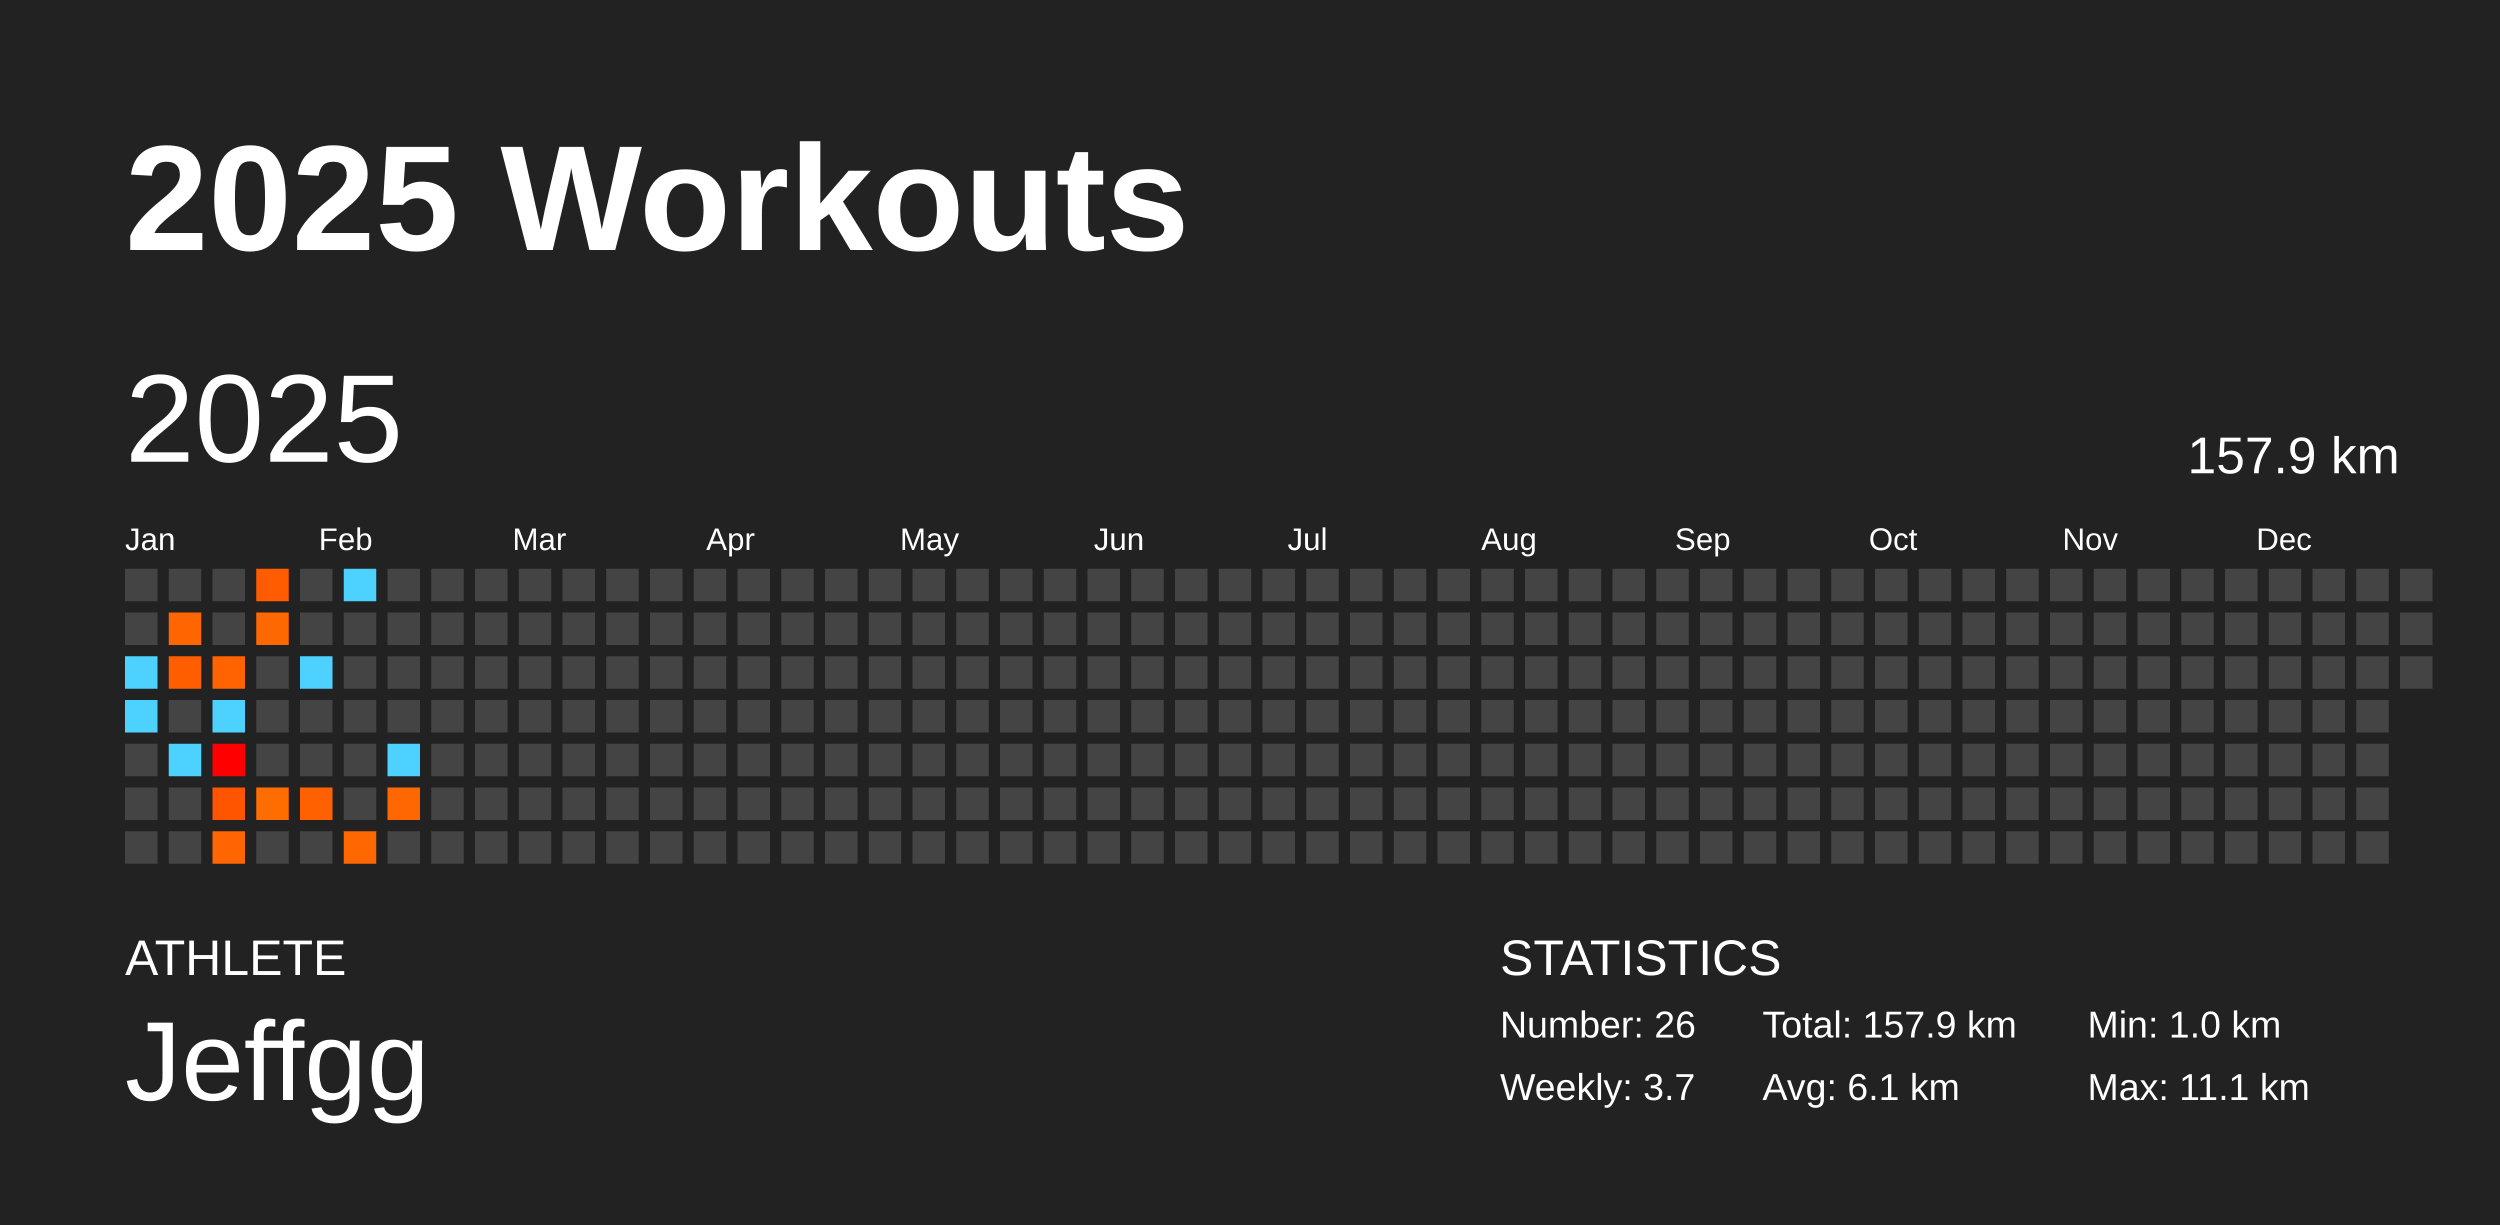
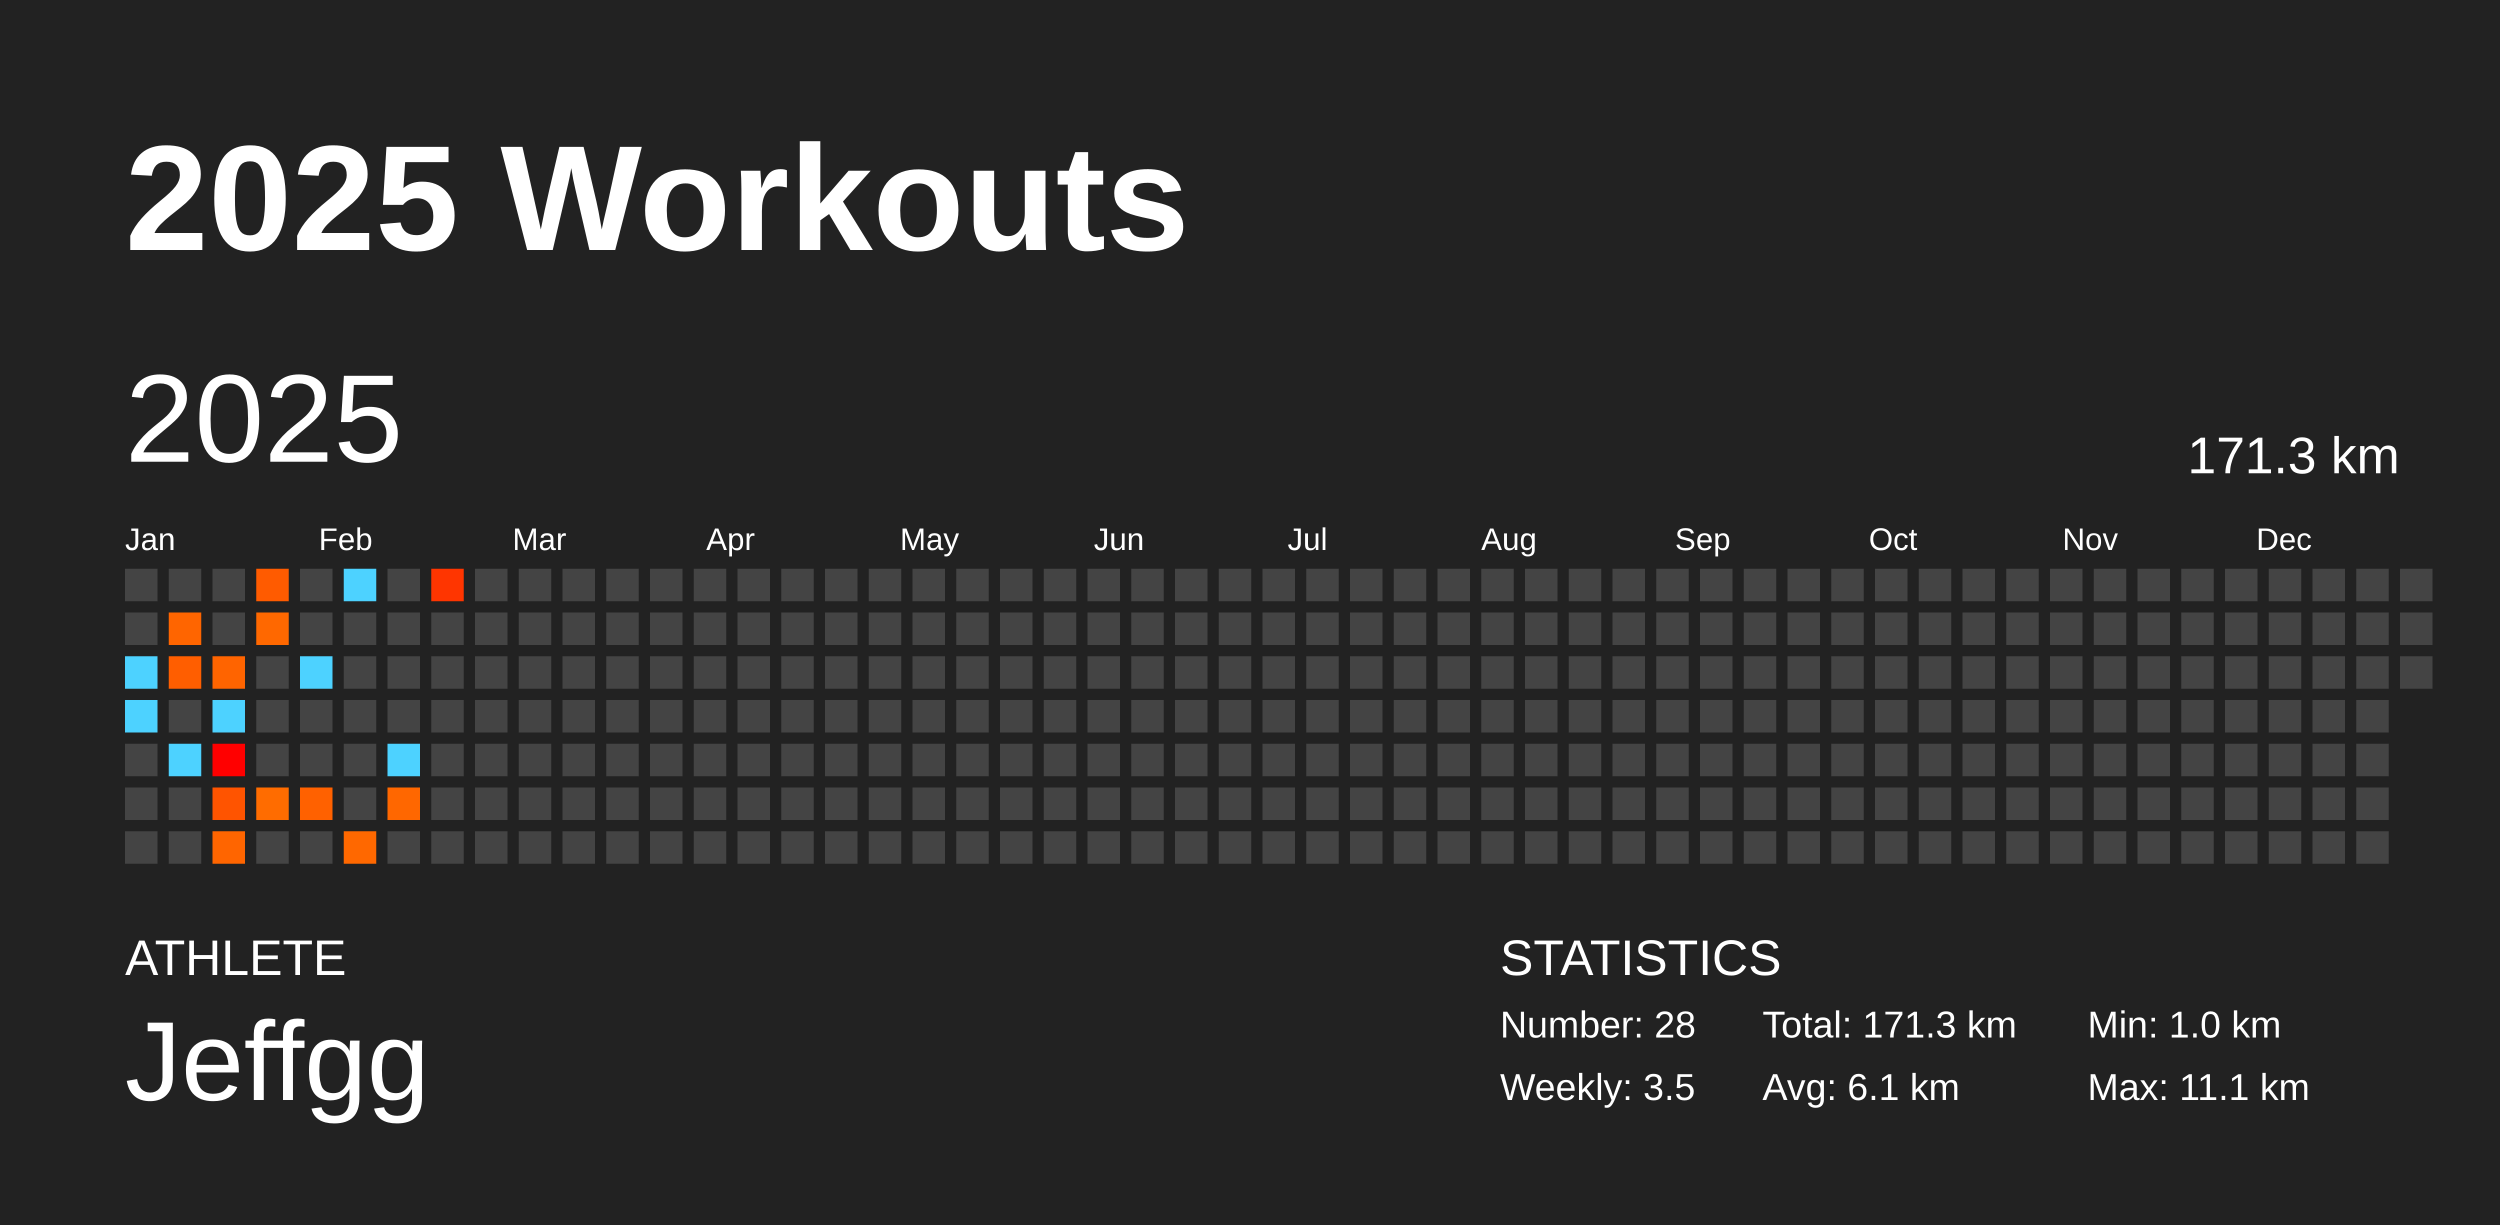
<svg xmlns="http://www.w3.org/2000/svg" baseProfile="full" height="98mm" version="1.1" viewBox="0,0,200,98" width="200mm">
  <defs />
  <rect fill="#222222" height="98" width="200" x="0" y="0" />
  <text fill="#FFFFFF" style="font-size:12px; font-family:Arial; font-weight:bold;" x="10" y="20">2025 Workouts</text>
  <text fill="#FFFFFF" style="font-size:4px; font-family:Arial" x="10" y="78">ATHLETE</text>
  <text fill="#FFFFFF" style="font-size:9px; font-family:Arial" x="10" y="88">Jeffgg</text>
  <text fill="#FFFFFF" style="font-size:4px; font-family:Arial" x="120" y="78">STATISTICS</text>
-   <text fill="#FFFFFF" style="font-size:3px; font-family:Arial" x="120" y="83">Number: 26</text>
-   <text fill="#FFFFFF" style="font-size:3px; font-family:Arial" x="120" y="88">Weekly: 3.7</text>
-   <text fill="#FFFFFF" style="font-size:3px; font-family:Arial" x="141" y="83">Total: 157.9 km</text>
+   <text fill="#FFFFFF" style="font-size:3px; font-family:Arial" x="120" y="83">Number: 28</text>
+   <text fill="#FFFFFF" style="font-size:3px; font-family:Arial" x="120" y="88">Weekly: 3.5</text>
+   <text fill="#FFFFFF" style="font-size:3px; font-family:Arial" x="141" y="83">Total: 171.3 km</text>
  <text fill="#FFFFFF" style="font-size:3px; font-family:Arial" x="141" y="88">Avg: 6.1 km</text>
  <text fill="#FFFFFF" style="font-size:3px; font-family:Arial" x="167" y="83">Min: 1.0 km</text>
  <text fill="#FFFFFF" style="font-size:3px; font-family:Arial" x="167" y="88">Max: 11.1 km</text>
  <text dominant-baseline="hanging" fill="#FFFFFF" style="font-size:10.0px; font-family:Arial;" x="10" y="30">2025</text>
-   <text dominant-baseline="hanging" fill="#FFFFFF" style="font-size:4.125px; font-family:Arial;" x="175" y="35">157.9 km</text>
+   <text dominant-baseline="hanging" fill="#FFFFFF" style="font-size:4.125px; font-family:Arial;" x="175" y="35">171.3 km</text>
  <text fill="#FFFFFF" style="font-size:2.5px; font-family:Arial" x="10.0" y="44">Jan</text>
  <text fill="#FFFFFF" style="font-size:2.5px; font-family:Arial" x="25.5" y="44">Feb</text>
  <text fill="#FFFFFF" style="font-size:2.5px; font-family:Arial" x="41.0" y="44">Mar</text>
  <text fill="#FFFFFF" style="font-size:2.5px; font-family:Arial" x="56.5" y="44">Apr</text>
  <text fill="#FFFFFF" style="font-size:2.5px; font-family:Arial" x="72.0" y="44">May</text>
  <text fill="#FFFFFF" style="font-size:2.5px; font-family:Arial" x="87.5" y="44">Jun</text>
  <text fill="#FFFFFF" style="font-size:2.5px; font-family:Arial" x="103.0" y="44">Jul</text>
  <text fill="#FFFFFF" style="font-size:2.5px; font-family:Arial" x="118.5" y="44">Aug</text>
  <text fill="#FFFFFF" style="font-size:2.5px; font-family:Arial" x="134.0" y="44">Sep</text>
  <text fill="#FFFFFF" style="font-size:2.5px; font-family:Arial" x="149.5" y="44">Oct</text>
  <text fill="#FFFFFF" style="font-size:2.5px; font-family:Arial" x="165.0" y="44">Nov</text>
  <text fill="#FFFFFF" style="font-size:2.5px; font-family:Arial" x="180.5" y="44">Dec</text>
  <rect fill="#444444" height="2.6" width="2.6" x="10.0" y="45.5" />
  <rect fill="#444444" height="2.6" width="2.6" x="10.0" y="49.0" />
  <rect fill="#4dd2ff" height="2.6" width="2.6" x="10.0" y="52.5" />
  <rect fill="#4dd2ff" height="2.6" width="2.6" x="10.0" y="56.0" />
  <rect fill="#444444" height="2.6" width="2.6" x="10.0" y="59.5" />
  <rect fill="#444444" height="2.6" width="2.6" x="10.0" y="63.0" />
  <rect fill="#444444" height="2.6" width="2.6" x="10.0" y="66.5" />
  <rect fill="#444444" height="2.6" width="2.6" x="13.5" y="45.5" />
  <rect fill="#ff6500" height="2.6" width="2.6" x="13.5" y="49.0" />
  <rect fill="#ff5e00" height="2.6" width="2.6" x="13.5" y="52.5" />
  <rect fill="#444444" height="2.6" width="2.6" x="13.5" y="56.0" />
  <rect fill="#4dd2ff" height="2.6" width="2.6" x="13.5" y="59.5" />
  <rect fill="#444444" height="2.6" width="2.6" x="13.5" y="63.0" />
  <rect fill="#444444" height="2.6" width="2.6" x="13.5" y="66.5" />
  <rect fill="#444444" height="2.6" width="2.6" x="17.0" y="45.5" />
  <rect fill="#444444" height="2.6" width="2.6" x="17.0" y="49.0" />
  <rect fill="#ff6400" height="2.6" width="2.6" x="17.0" y="52.5" />
  <rect fill="#4dd2ff" height="2.6" width="2.6" x="17.0" y="56.0" />
  <rect fill="#ff0000" height="2.6" width="2.6" x="17.0" y="59.5" />
  <rect fill="#ff5400" height="2.6" width="2.6" x="17.0" y="63.0" />
  <rect fill="#ff6500" height="2.6" width="2.6" x="17.0" y="66.5" />
  <rect fill="#ff5b00" height="2.6" width="2.6" x="20.5" y="45.5" />
  <rect fill="#ff6800" height="2.6" width="2.6" x="20.5" y="49.0" />
  <rect fill="#444444" height="2.6" width="2.6" x="20.5" y="52.5" />
  <rect fill="#444444" height="2.6" width="2.6" x="20.5" y="56.0" />
  <rect fill="#444444" height="2.6" width="2.6" x="20.5" y="59.5" />
  <rect fill="#ff6c00" height="2.6" width="2.6" x="20.5" y="63.0" />
  <rect fill="#444444" height="2.6" width="2.6" x="20.5" y="66.5" />
  <rect fill="#444444" height="2.6" width="2.6" x="24.0" y="45.5" />
  <rect fill="#444444" height="2.6" width="2.6" x="24.0" y="49.0" />
  <rect fill="#4dd2ff" height="2.6" width="2.6" x="24.0" y="52.5" />
  <rect fill="#444444" height="2.6" width="2.6" x="24.0" y="56.0" />
  <rect fill="#444444" height="2.6" width="2.6" x="24.0" y="59.5" />
  <rect fill="#ff6100" height="2.6" width="2.6" x="24.0" y="63.0" />
  <rect fill="#444444" height="2.6" width="2.6" x="24.0" y="66.5" />
  <rect fill="#4dd2ff" height="2.6" width="2.6" x="27.5" y="45.5" />
  <rect fill="#444444" height="2.6" width="2.6" x="27.5" y="49.0" />
  <rect fill="#444444" height="2.6" width="2.6" x="27.5" y="52.5" />
  <rect fill="#444444" height="2.6" width="2.6" x="27.5" y="56.0" />
  <rect fill="#444444" height="2.6" width="2.6" x="27.5" y="59.5" />
  <rect fill="#444444" height="2.6" width="2.6" x="27.5" y="63.0" />
  <rect fill="#ff6800" height="2.6" width="2.6" x="27.5" y="66.5" />
  <rect fill="#444444" height="2.6" width="2.6" x="31.0" y="45.5" />
  <rect fill="#444444" height="2.6" width="2.6" x="31.0" y="49.0" />
  <rect fill="#444444" height="2.6" width="2.6" x="31.0" y="52.5" />
  <rect fill="#444444" height="2.6" width="2.6" x="31.0" y="56.0" />
  <rect fill="#4dd2ff" height="2.6" width="2.6" x="31.0" y="59.5" />
  <rect fill="#ff6700" height="2.6" width="2.6" x="31.0" y="63.0" />
  <rect fill="#444444" height="2.6" width="2.6" x="31.0" y="66.5" />
-   <rect fill="#444444" height="2.6" width="2.6" x="34.5" y="45.5" />
+   <rect fill="#ff3500" height="2.6" width="2.6" x="34.5" y="45.5" />
  <rect fill="#444444" height="2.6" width="2.6" x="34.5" y="49.0" />
  <rect fill="#444444" height="2.6" width="2.6" x="34.5" y="52.5" />
  <rect fill="#444444" height="2.6" width="2.6" x="34.5" y="56.0" />
  <rect fill="#444444" height="2.6" width="2.6" x="34.5" y="59.5" />
  <rect fill="#444444" height="2.6" width="2.6" x="34.5" y="63.0" />
  <rect fill="#444444" height="2.6" width="2.6" x="34.5" y="66.5" />
  <rect fill="#444444" height="2.6" width="2.6" x="38.0" y="45.5" />
  <rect fill="#444444" height="2.6" width="2.6" x="38.0" y="49.0" />
  <rect fill="#444444" height="2.6" width="2.6" x="38.0" y="52.5" />
  <rect fill="#444444" height="2.6" width="2.6" x="38.0" y="56.0" />
  <rect fill="#444444" height="2.6" width="2.6" x="38.0" y="59.5" />
  <rect fill="#444444" height="2.6" width="2.6" x="38.0" y="63.0" />
  <rect fill="#444444" height="2.6" width="2.6" x="38.0" y="66.5" />
  <rect fill="#444444" height="2.6" width="2.6" x="41.5" y="45.5" />
  <rect fill="#444444" height="2.6" width="2.6" x="41.5" y="49.0" />
  <rect fill="#444444" height="2.6" width="2.6" x="41.5" y="52.5" />
  <rect fill="#444444" height="2.6" width="2.6" x="41.5" y="56.0" />
  <rect fill="#444444" height="2.6" width="2.6" x="41.5" y="59.5" />
  <rect fill="#444444" height="2.6" width="2.6" x="41.5" y="63.0" />
  <rect fill="#444444" height="2.6" width="2.6" x="41.5" y="66.5" />
  <rect fill="#444444" height="2.6" width="2.6" x="45.0" y="45.5" />
  <rect fill="#444444" height="2.6" width="2.6" x="45.0" y="49.0" />
  <rect fill="#444444" height="2.6" width="2.6" x="45.0" y="52.5" />
  <rect fill="#444444" height="2.6" width="2.6" x="45.0" y="56.0" />
  <rect fill="#444444" height="2.6" width="2.6" x="45.0" y="59.5" />
  <rect fill="#444444" height="2.6" width="2.6" x="45.0" y="63.0" />
  <rect fill="#444444" height="2.6" width="2.6" x="45.0" y="66.5" />
  <rect fill="#444444" height="2.6" width="2.6" x="48.5" y="45.5" />
  <rect fill="#444444" height="2.6" width="2.6" x="48.5" y="49.0" />
  <rect fill="#444444" height="2.6" width="2.6" x="48.5" y="52.5" />
  <rect fill="#444444" height="2.6" width="2.6" x="48.5" y="56.0" />
  <rect fill="#444444" height="2.6" width="2.6" x="48.5" y="59.5" />
  <rect fill="#444444" height="2.6" width="2.6" x="48.5" y="63.0" />
  <rect fill="#444444" height="2.6" width="2.6" x="48.5" y="66.5" />
  <rect fill="#444444" height="2.6" width="2.6" x="52.0" y="45.5" />
  <rect fill="#444444" height="2.6" width="2.6" x="52.0" y="49.0" />
  <rect fill="#444444" height="2.6" width="2.6" x="52.0" y="52.5" />
  <rect fill="#444444" height="2.6" width="2.6" x="52.0" y="56.0" />
  <rect fill="#444444" height="2.6" width="2.6" x="52.0" y="59.5" />
  <rect fill="#444444" height="2.6" width="2.6" x="52.0" y="63.0" />
  <rect fill="#444444" height="2.6" width="2.6" x="52.0" y="66.5" />
  <rect fill="#444444" height="2.6" width="2.6" x="55.5" y="45.5" />
  <rect fill="#444444" height="2.6" width="2.6" x="55.5" y="49.0" />
  <rect fill="#444444" height="2.6" width="2.6" x="55.5" y="52.5" />
  <rect fill="#444444" height="2.6" width="2.6" x="55.5" y="56.0" />
  <rect fill="#444444" height="2.6" width="2.6" x="55.5" y="59.5" />
  <rect fill="#444444" height="2.6" width="2.6" x="55.5" y="63.0" />
  <rect fill="#444444" height="2.6" width="2.6" x="55.5" y="66.5" />
  <rect fill="#444444" height="2.6" width="2.6" x="59.0" y="45.5" />
  <rect fill="#444444" height="2.6" width="2.6" x="59.0" y="49.0" />
  <rect fill="#444444" height="2.6" width="2.6" x="59.0" y="52.5" />
  <rect fill="#444444" height="2.6" width="2.6" x="59.0" y="56.0" />
  <rect fill="#444444" height="2.6" width="2.6" x="59.0" y="59.5" />
  <rect fill="#444444" height="2.6" width="2.6" x="59.0" y="63.0" />
  <rect fill="#444444" height="2.6" width="2.6" x="59.0" y="66.5" />
  <rect fill="#444444" height="2.6" width="2.6" x="62.5" y="45.5" />
  <rect fill="#444444" height="2.6" width="2.6" x="62.5" y="49.0" />
  <rect fill="#444444" height="2.6" width="2.6" x="62.5" y="52.5" />
  <rect fill="#444444" height="2.6" width="2.6" x="62.5" y="56.0" />
  <rect fill="#444444" height="2.6" width="2.6" x="62.5" y="59.5" />
  <rect fill="#444444" height="2.6" width="2.6" x="62.5" y="63.0" />
  <rect fill="#444444" height="2.6" width="2.6" x="62.5" y="66.5" />
  <rect fill="#444444" height="2.6" width="2.6" x="66.0" y="45.5" />
  <rect fill="#444444" height="2.6" width="2.6" x="66.0" y="49.0" />
  <rect fill="#444444" height="2.6" width="2.6" x="66.0" y="52.5" />
  <rect fill="#444444" height="2.6" width="2.6" x="66.0" y="56.0" />
  <rect fill="#444444" height="2.6" width="2.6" x="66.0" y="59.5" />
  <rect fill="#444444" height="2.6" width="2.6" x="66.0" y="63.0" />
  <rect fill="#444444" height="2.6" width="2.6" x="66.0" y="66.5" />
  <rect fill="#444444" height="2.6" width="2.6" x="69.5" y="45.5" />
  <rect fill="#444444" height="2.6" width="2.6" x="69.5" y="49.0" />
  <rect fill="#444444" height="2.6" width="2.6" x="69.5" y="52.5" />
  <rect fill="#444444" height="2.6" width="2.6" x="69.5" y="56.0" />
  <rect fill="#444444" height="2.6" width="2.6" x="69.5" y="59.5" />
  <rect fill="#444444" height="2.6" width="2.6" x="69.5" y="63.0" />
  <rect fill="#444444" height="2.6" width="2.6" x="69.5" y="66.5" />
  <rect fill="#444444" height="2.6" width="2.6" x="73.0" y="45.5" />
  <rect fill="#444444" height="2.6" width="2.6" x="73.0" y="49.0" />
  <rect fill="#444444" height="2.6" width="2.6" x="73.0" y="52.5" />
  <rect fill="#444444" height="2.6" width="2.6" x="73.0" y="56.0" />
  <rect fill="#444444" height="2.6" width="2.6" x="73.0" y="59.5" />
  <rect fill="#444444" height="2.6" width="2.6" x="73.0" y="63.0" />
  <rect fill="#444444" height="2.6" width="2.6" x="73.0" y="66.5" />
  <rect fill="#444444" height="2.6" width="2.6" x="76.5" y="45.5" />
  <rect fill="#444444" height="2.6" width="2.6" x="76.5" y="49.0" />
  <rect fill="#444444" height="2.6" width="2.6" x="76.5" y="52.5" />
  <rect fill="#444444" height="2.6" width="2.6" x="76.5" y="56.0" />
  <rect fill="#444444" height="2.6" width="2.6" x="76.5" y="59.5" />
  <rect fill="#444444" height="2.6" width="2.6" x="76.5" y="63.0" />
  <rect fill="#444444" height="2.6" width="2.6" x="76.5" y="66.5" />
  <rect fill="#444444" height="2.6" width="2.6" x="80.0" y="45.5" />
  <rect fill="#444444" height="2.6" width="2.6" x="80.0" y="49.0" />
  <rect fill="#444444" height="2.6" width="2.6" x="80.0" y="52.5" />
  <rect fill="#444444" height="2.6" width="2.6" x="80.0" y="56.0" />
  <rect fill="#444444" height="2.6" width="2.6" x="80.0" y="59.5" />
  <rect fill="#444444" height="2.6" width="2.6" x="80.0" y="63.0" />
  <rect fill="#444444" height="2.6" width="2.6" x="80.0" y="66.5" />
  <rect fill="#444444" height="2.6" width="2.6" x="83.5" y="45.5" />
  <rect fill="#444444" height="2.6" width="2.6" x="83.5" y="49.0" />
  <rect fill="#444444" height="2.6" width="2.6" x="83.5" y="52.5" />
  <rect fill="#444444" height="2.6" width="2.6" x="83.5" y="56.0" />
  <rect fill="#444444" height="2.6" width="2.6" x="83.5" y="59.5" />
  <rect fill="#444444" height="2.6" width="2.6" x="83.5" y="63.0" />
  <rect fill="#444444" height="2.6" width="2.6" x="83.5" y="66.5" />
  <rect fill="#444444" height="2.6" width="2.6" x="87.0" y="45.5" />
  <rect fill="#444444" height="2.6" width="2.6" x="87.0" y="49.0" />
  <rect fill="#444444" height="2.6" width="2.6" x="87.0" y="52.5" />
  <rect fill="#444444" height="2.6" width="2.6" x="87.0" y="56.0" />
  <rect fill="#444444" height="2.6" width="2.6" x="87.0" y="59.5" />
  <rect fill="#444444" height="2.6" width="2.6" x="87.0" y="63.0" />
  <rect fill="#444444" height="2.6" width="2.6" x="87.0" y="66.5" />
  <rect fill="#444444" height="2.6" width="2.6" x="90.5" y="45.5" />
  <rect fill="#444444" height="2.6" width="2.6" x="90.5" y="49.0" />
  <rect fill="#444444" height="2.6" width="2.6" x="90.5" y="52.5" />
  <rect fill="#444444" height="2.6" width="2.6" x="90.5" y="56.0" />
  <rect fill="#444444" height="2.6" width="2.6" x="90.5" y="59.5" />
  <rect fill="#444444" height="2.6" width="2.6" x="90.5" y="63.0" />
  <rect fill="#444444" height="2.6" width="2.6" x="90.5" y="66.5" />
  <rect fill="#444444" height="2.6" width="2.6" x="94.0" y="45.5" />
  <rect fill="#444444" height="2.6" width="2.6" x="94.0" y="49.0" />
  <rect fill="#444444" height="2.6" width="2.6" x="94.0" y="52.5" />
  <rect fill="#444444" height="2.6" width="2.6" x="94.0" y="56.0" />
  <rect fill="#444444" height="2.6" width="2.6" x="94.0" y="59.5" />
  <rect fill="#444444" height="2.6" width="2.6" x="94.0" y="63.0" />
  <rect fill="#444444" height="2.6" width="2.6" x="94.0" y="66.5" />
  <rect fill="#444444" height="2.6" width="2.6" x="97.5" y="45.5" />
  <rect fill="#444444" height="2.6" width="2.6" x="97.5" y="49.0" />
  <rect fill="#444444" height="2.6" width="2.6" x="97.5" y="52.5" />
  <rect fill="#444444" height="2.6" width="2.6" x="97.5" y="56.0" />
  <rect fill="#444444" height="2.6" width="2.6" x="97.5" y="59.5" />
  <rect fill="#444444" height="2.6" width="2.6" x="97.5" y="63.0" />
  <rect fill="#444444" height="2.6" width="2.6" x="97.5" y="66.5" />
  <rect fill="#444444" height="2.6" width="2.6" x="101.0" y="45.5" />
  <rect fill="#444444" height="2.6" width="2.6" x="101.0" y="49.0" />
  <rect fill="#444444" height="2.6" width="2.6" x="101.0" y="52.5" />
  <rect fill="#444444" height="2.6" width="2.6" x="101.0" y="56.0" />
  <rect fill="#444444" height="2.6" width="2.6" x="101.0" y="59.5" />
  <rect fill="#444444" height="2.6" width="2.6" x="101.0" y="63.0" />
  <rect fill="#444444" height="2.6" width="2.6" x="101.0" y="66.5" />
  <rect fill="#444444" height="2.6" width="2.6" x="104.5" y="45.5" />
  <rect fill="#444444" height="2.6" width="2.6" x="104.5" y="49.0" />
  <rect fill="#444444" height="2.6" width="2.6" x="104.5" y="52.5" />
  <rect fill="#444444" height="2.6" width="2.6" x="104.5" y="56.0" />
  <rect fill="#444444" height="2.6" width="2.6" x="104.5" y="59.5" />
  <rect fill="#444444" height="2.6" width="2.6" x="104.5" y="63.0" />
  <rect fill="#444444" height="2.6" width="2.6" x="104.5" y="66.5" />
  <rect fill="#444444" height="2.6" width="2.6" x="108.0" y="45.5" />
  <rect fill="#444444" height="2.6" width="2.6" x="108.0" y="49.0" />
  <rect fill="#444444" height="2.6" width="2.6" x="108.0" y="52.5" />
  <rect fill="#444444" height="2.6" width="2.6" x="108.0" y="56.0" />
  <rect fill="#444444" height="2.6" width="2.6" x="108.0" y="59.5" />
  <rect fill="#444444" height="2.6" width="2.6" x="108.0" y="63.0" />
  <rect fill="#444444" height="2.6" width="2.6" x="108.0" y="66.5" />
  <rect fill="#444444" height="2.6" width="2.6" x="111.5" y="45.5" />
  <rect fill="#444444" height="2.6" width="2.6" x="111.5" y="49.0" />
  <rect fill="#444444" height="2.6" width="2.6" x="111.5" y="52.5" />
  <rect fill="#444444" height="2.6" width="2.6" x="111.5" y="56.0" />
  <rect fill="#444444" height="2.6" width="2.6" x="111.5" y="59.5" />
  <rect fill="#444444" height="2.6" width="2.6" x="111.5" y="63.0" />
  <rect fill="#444444" height="2.6" width="2.6" x="111.5" y="66.5" />
  <rect fill="#444444" height="2.6" width="2.6" x="115.0" y="45.5" />
  <rect fill="#444444" height="2.6" width="2.6" x="115.0" y="49.0" />
  <rect fill="#444444" height="2.6" width="2.6" x="115.0" y="52.5" />
  <rect fill="#444444" height="2.6" width="2.6" x="115.0" y="56.0" />
  <rect fill="#444444" height="2.6" width="2.6" x="115.0" y="59.5" />
  <rect fill="#444444" height="2.6" width="2.6" x="115.0" y="63.0" />
  <rect fill="#444444" height="2.6" width="2.6" x="115.0" y="66.5" />
  <rect fill="#444444" height="2.6" width="2.6" x="118.5" y="45.5" />
  <rect fill="#444444" height="2.6" width="2.6" x="118.5" y="49.0" />
  <rect fill="#444444" height="2.6" width="2.6" x="118.5" y="52.5" />
  <rect fill="#444444" height="2.6" width="2.6" x="118.5" y="56.0" />
  <rect fill="#444444" height="2.6" width="2.6" x="118.5" y="59.5" />
  <rect fill="#444444" height="2.6" width="2.6" x="118.5" y="63.0" />
  <rect fill="#444444" height="2.6" width="2.6" x="118.5" y="66.5" />
  <rect fill="#444444" height="2.6" width="2.6" x="122.0" y="45.5" />
  <rect fill="#444444" height="2.6" width="2.6" x="122.0" y="49.0" />
  <rect fill="#444444" height="2.6" width="2.6" x="122.0" y="52.5" />
  <rect fill="#444444" height="2.6" width="2.6" x="122.0" y="56.0" />
  <rect fill="#444444" height="2.6" width="2.6" x="122.0" y="59.5" />
  <rect fill="#444444" height="2.6" width="2.6" x="122.0" y="63.0" />
  <rect fill="#444444" height="2.6" width="2.6" x="122.0" y="66.5" />
  <rect fill="#444444" height="2.6" width="2.6" x="125.5" y="45.5" />
  <rect fill="#444444" height="2.6" width="2.6" x="125.5" y="49.0" />
  <rect fill="#444444" height="2.6" width="2.6" x="125.5" y="52.5" />
  <rect fill="#444444" height="2.6" width="2.6" x="125.5" y="56.0" />
  <rect fill="#444444" height="2.6" width="2.6" x="125.5" y="59.5" />
  <rect fill="#444444" height="2.6" width="2.6" x="125.5" y="63.0" />
  <rect fill="#444444" height="2.6" width="2.6" x="125.5" y="66.5" />
  <rect fill="#444444" height="2.6" width="2.6" x="129.0" y="45.5" />
  <rect fill="#444444" height="2.6" width="2.6" x="129.0" y="49.0" />
  <rect fill="#444444" height="2.6" width="2.6" x="129.0" y="52.5" />
  <rect fill="#444444" height="2.6" width="2.6" x="129.0" y="56.0" />
  <rect fill="#444444" height="2.6" width="2.6" x="129.0" y="59.5" />
  <rect fill="#444444" height="2.6" width="2.6" x="129.0" y="63.0" />
  <rect fill="#444444" height="2.6" width="2.6" x="129.0" y="66.5" />
  <rect fill="#444444" height="2.6" width="2.6" x="132.5" y="45.5" />
  <rect fill="#444444" height="2.6" width="2.6" x="132.5" y="49.0" />
  <rect fill="#444444" height="2.6" width="2.6" x="132.5" y="52.5" />
  <rect fill="#444444" height="2.6" width="2.6" x="132.5" y="56.0" />
  <rect fill="#444444" height="2.6" width="2.6" x="132.5" y="59.5" />
  <rect fill="#444444" height="2.6" width="2.6" x="132.5" y="63.0" />
  <rect fill="#444444" height="2.6" width="2.6" x="132.5" y="66.5" />
  <rect fill="#444444" height="2.6" width="2.6" x="136.0" y="45.5" />
  <rect fill="#444444" height="2.6" width="2.6" x="136.0" y="49.0" />
  <rect fill="#444444" height="2.6" width="2.6" x="136.0" y="52.5" />
  <rect fill="#444444" height="2.6" width="2.6" x="136.0" y="56.0" />
  <rect fill="#444444" height="2.6" width="2.6" x="136.0" y="59.5" />
  <rect fill="#444444" height="2.6" width="2.6" x="136.0" y="63.0" />
  <rect fill="#444444" height="2.6" width="2.6" x="136.0" y="66.5" />
  <rect fill="#444444" height="2.6" width="2.6" x="139.5" y="45.5" />
  <rect fill="#444444" height="2.6" width="2.6" x="139.5" y="49.0" />
  <rect fill="#444444" height="2.6" width="2.6" x="139.5" y="52.5" />
  <rect fill="#444444" height="2.6" width="2.6" x="139.5" y="56.0" />
  <rect fill="#444444" height="2.6" width="2.6" x="139.5" y="59.5" />
  <rect fill="#444444" height="2.6" width="2.6" x="139.5" y="63.0" />
  <rect fill="#444444" height="2.6" width="2.6" x="139.5" y="66.5" />
  <rect fill="#444444" height="2.6" width="2.6" x="143.0" y="45.5" />
  <rect fill="#444444" height="2.6" width="2.6" x="143.0" y="49.0" />
  <rect fill="#444444" height="2.6" width="2.6" x="143.0" y="52.5" />
  <rect fill="#444444" height="2.6" width="2.6" x="143.0" y="56.0" />
  <rect fill="#444444" height="2.6" width="2.6" x="143.0" y="59.5" />
  <rect fill="#444444" height="2.6" width="2.6" x="143.0" y="63.0" />
  <rect fill="#444444" height="2.6" width="2.6" x="143.0" y="66.5" />
  <rect fill="#444444" height="2.6" width="2.6" x="146.5" y="45.5" />
  <rect fill="#444444" height="2.6" width="2.6" x="146.5" y="49.0" />
  <rect fill="#444444" height="2.6" width="2.6" x="146.5" y="52.5" />
  <rect fill="#444444" height="2.6" width="2.6" x="146.5" y="56.0" />
  <rect fill="#444444" height="2.6" width="2.6" x="146.5" y="59.5" />
  <rect fill="#444444" height="2.6" width="2.6" x="146.5" y="63.0" />
  <rect fill="#444444" height="2.6" width="2.6" x="146.5" y="66.5" />
  <rect fill="#444444" height="2.6" width="2.6" x="150.0" y="45.5" />
  <rect fill="#444444" height="2.6" width="2.6" x="150.0" y="49.0" />
  <rect fill="#444444" height="2.6" width="2.6" x="150.0" y="52.5" />
  <rect fill="#444444" height="2.6" width="2.6" x="150.0" y="56.0" />
  <rect fill="#444444" height="2.6" width="2.6" x="150.0" y="59.5" />
  <rect fill="#444444" height="2.6" width="2.6" x="150.0" y="63.0" />
  <rect fill="#444444" height="2.6" width="2.6" x="150.0" y="66.5" />
  <rect fill="#444444" height="2.6" width="2.6" x="153.5" y="45.5" />
  <rect fill="#444444" height="2.6" width="2.6" x="153.5" y="49.0" />
  <rect fill="#444444" height="2.6" width="2.6" x="153.5" y="52.5" />
  <rect fill="#444444" height="2.6" width="2.6" x="153.5" y="56.0" />
  <rect fill="#444444" height="2.6" width="2.6" x="153.5" y="59.5" />
  <rect fill="#444444" height="2.6" width="2.6" x="153.5" y="63.0" />
  <rect fill="#444444" height="2.6" width="2.6" x="153.5" y="66.5" />
  <rect fill="#444444" height="2.6" width="2.6" x="157.0" y="45.5" />
  <rect fill="#444444" height="2.6" width="2.6" x="157.0" y="49.0" />
  <rect fill="#444444" height="2.6" width="2.6" x="157.0" y="52.5" />
  <rect fill="#444444" height="2.6" width="2.6" x="157.0" y="56.0" />
  <rect fill="#444444" height="2.6" width="2.6" x="157.0" y="59.5" />
  <rect fill="#444444" height="2.6" width="2.6" x="157.0" y="63.0" />
  <rect fill="#444444" height="2.6" width="2.6" x="157.0" y="66.5" />
  <rect fill="#444444" height="2.6" width="2.6" x="160.5" y="45.5" />
  <rect fill="#444444" height="2.6" width="2.6" x="160.5" y="49.0" />
  <rect fill="#444444" height="2.6" width="2.6" x="160.5" y="52.5" />
  <rect fill="#444444" height="2.6" width="2.6" x="160.5" y="56.0" />
  <rect fill="#444444" height="2.6" width="2.6" x="160.5" y="59.5" />
  <rect fill="#444444" height="2.6" width="2.6" x="160.5" y="63.0" />
  <rect fill="#444444" height="2.6" width="2.6" x="160.5" y="66.5" />
  <rect fill="#444444" height="2.6" width="2.6" x="164.0" y="45.5" />
  <rect fill="#444444" height="2.6" width="2.6" x="164.0" y="49.0" />
  <rect fill="#444444" height="2.6" width="2.6" x="164.0" y="52.5" />
  <rect fill="#444444" height="2.6" width="2.6" x="164.0" y="56.0" />
  <rect fill="#444444" height="2.6" width="2.6" x="164.0" y="59.5" />
  <rect fill="#444444" height="2.6" width="2.6" x="164.0" y="63.0" />
  <rect fill="#444444" height="2.6" width="2.6" x="164.0" y="66.5" />
  <rect fill="#444444" height="2.6" width="2.6" x="167.5" y="45.5" />
  <rect fill="#444444" height="2.6" width="2.6" x="167.5" y="49.0" />
  <rect fill="#444444" height="2.6" width="2.6" x="167.5" y="52.5" />
  <rect fill="#444444" height="2.6" width="2.6" x="167.5" y="56.0" />
  <rect fill="#444444" height="2.6" width="2.6" x="167.5" y="59.5" />
  <rect fill="#444444" height="2.6" width="2.6" x="167.5" y="63.0" />
  <rect fill="#444444" height="2.6" width="2.6" x="167.5" y="66.5" />
  <rect fill="#444444" height="2.6" width="2.6" x="171.0" y="45.5" />
  <rect fill="#444444" height="2.6" width="2.6" x="171.0" y="49.0" />
  <rect fill="#444444" height="2.6" width="2.6" x="171.0" y="52.5" />
  <rect fill="#444444" height="2.6" width="2.6" x="171.0" y="56.0" />
  <rect fill="#444444" height="2.6" width="2.6" x="171.0" y="59.5" />
  <rect fill="#444444" height="2.6" width="2.6" x="171.0" y="63.0" />
  <rect fill="#444444" height="2.6" width="2.6" x="171.0" y="66.5" />
  <rect fill="#444444" height="2.6" width="2.6" x="174.5" y="45.5" />
  <rect fill="#444444" height="2.6" width="2.6" x="174.5" y="49.0" />
  <rect fill="#444444" height="2.6" width="2.6" x="174.5" y="52.5" />
  <rect fill="#444444" height="2.6" width="2.6" x="174.5" y="56.0" />
  <rect fill="#444444" height="2.6" width="2.6" x="174.5" y="59.5" />
  <rect fill="#444444" height="2.6" width="2.6" x="174.5" y="63.0" />
  <rect fill="#444444" height="2.6" width="2.6" x="174.5" y="66.5" />
  <rect fill="#444444" height="2.6" width="2.6" x="178.0" y="45.5" />
  <rect fill="#444444" height="2.6" width="2.6" x="178.0" y="49.0" />
  <rect fill="#444444" height="2.6" width="2.6" x="178.0" y="52.5" />
  <rect fill="#444444" height="2.6" width="2.6" x="178.0" y="56.0" />
  <rect fill="#444444" height="2.6" width="2.6" x="178.0" y="59.5" />
  <rect fill="#444444" height="2.6" width="2.6" x="178.0" y="63.0" />
  <rect fill="#444444" height="2.6" width="2.6" x="178.0" y="66.5" />
  <rect fill="#444444" height="2.6" width="2.6" x="181.5" y="45.5" />
  <rect fill="#444444" height="2.6" width="2.6" x="181.5" y="49.0" />
  <rect fill="#444444" height="2.6" width="2.6" x="181.5" y="52.5" />
  <rect fill="#444444" height="2.6" width="2.6" x="181.5" y="56.0" />
  <rect fill="#444444" height="2.6" width="2.6" x="181.5" y="59.5" />
  <rect fill="#444444" height="2.6" width="2.6" x="181.5" y="63.0" />
  <rect fill="#444444" height="2.6" width="2.6" x="181.5" y="66.5" />
  <rect fill="#444444" height="2.6" width="2.6" x="185.0" y="45.5" />
  <rect fill="#444444" height="2.6" width="2.6" x="185.0" y="49.0" />
  <rect fill="#444444" height="2.6" width="2.6" x="185.0" y="52.5" />
  <rect fill="#444444" height="2.6" width="2.6" x="185.0" y="56.0" />
  <rect fill="#444444" height="2.6" width="2.6" x="185.0" y="59.5" />
  <rect fill="#444444" height="2.6" width="2.6" x="185.0" y="63.0" />
  <rect fill="#444444" height="2.6" width="2.6" x="185.0" y="66.5" />
  <rect fill="#444444" height="2.6" width="2.6" x="188.5" y="45.5" />
  <rect fill="#444444" height="2.6" width="2.6" x="188.5" y="49.0" />
  <rect fill="#444444" height="2.6" width="2.6" x="188.5" y="52.5" />
  <rect fill="#444444" height="2.6" width="2.6" x="188.5" y="56.0" />
  <rect fill="#444444" height="2.6" width="2.6" x="188.5" y="59.5" />
  <rect fill="#444444" height="2.6" width="2.6" x="188.5" y="63.0" />
  <rect fill="#444444" height="2.6" width="2.6" x="188.5" y="66.5" />
  <rect fill="#444444" height="2.6" width="2.6" x="192.0" y="45.5" />
  <rect fill="#444444" height="2.6" width="2.6" x="192.0" y="49.0" />
  <rect fill="#444444" height="2.6" width="2.6" x="192.0" y="52.5" />
</svg>
